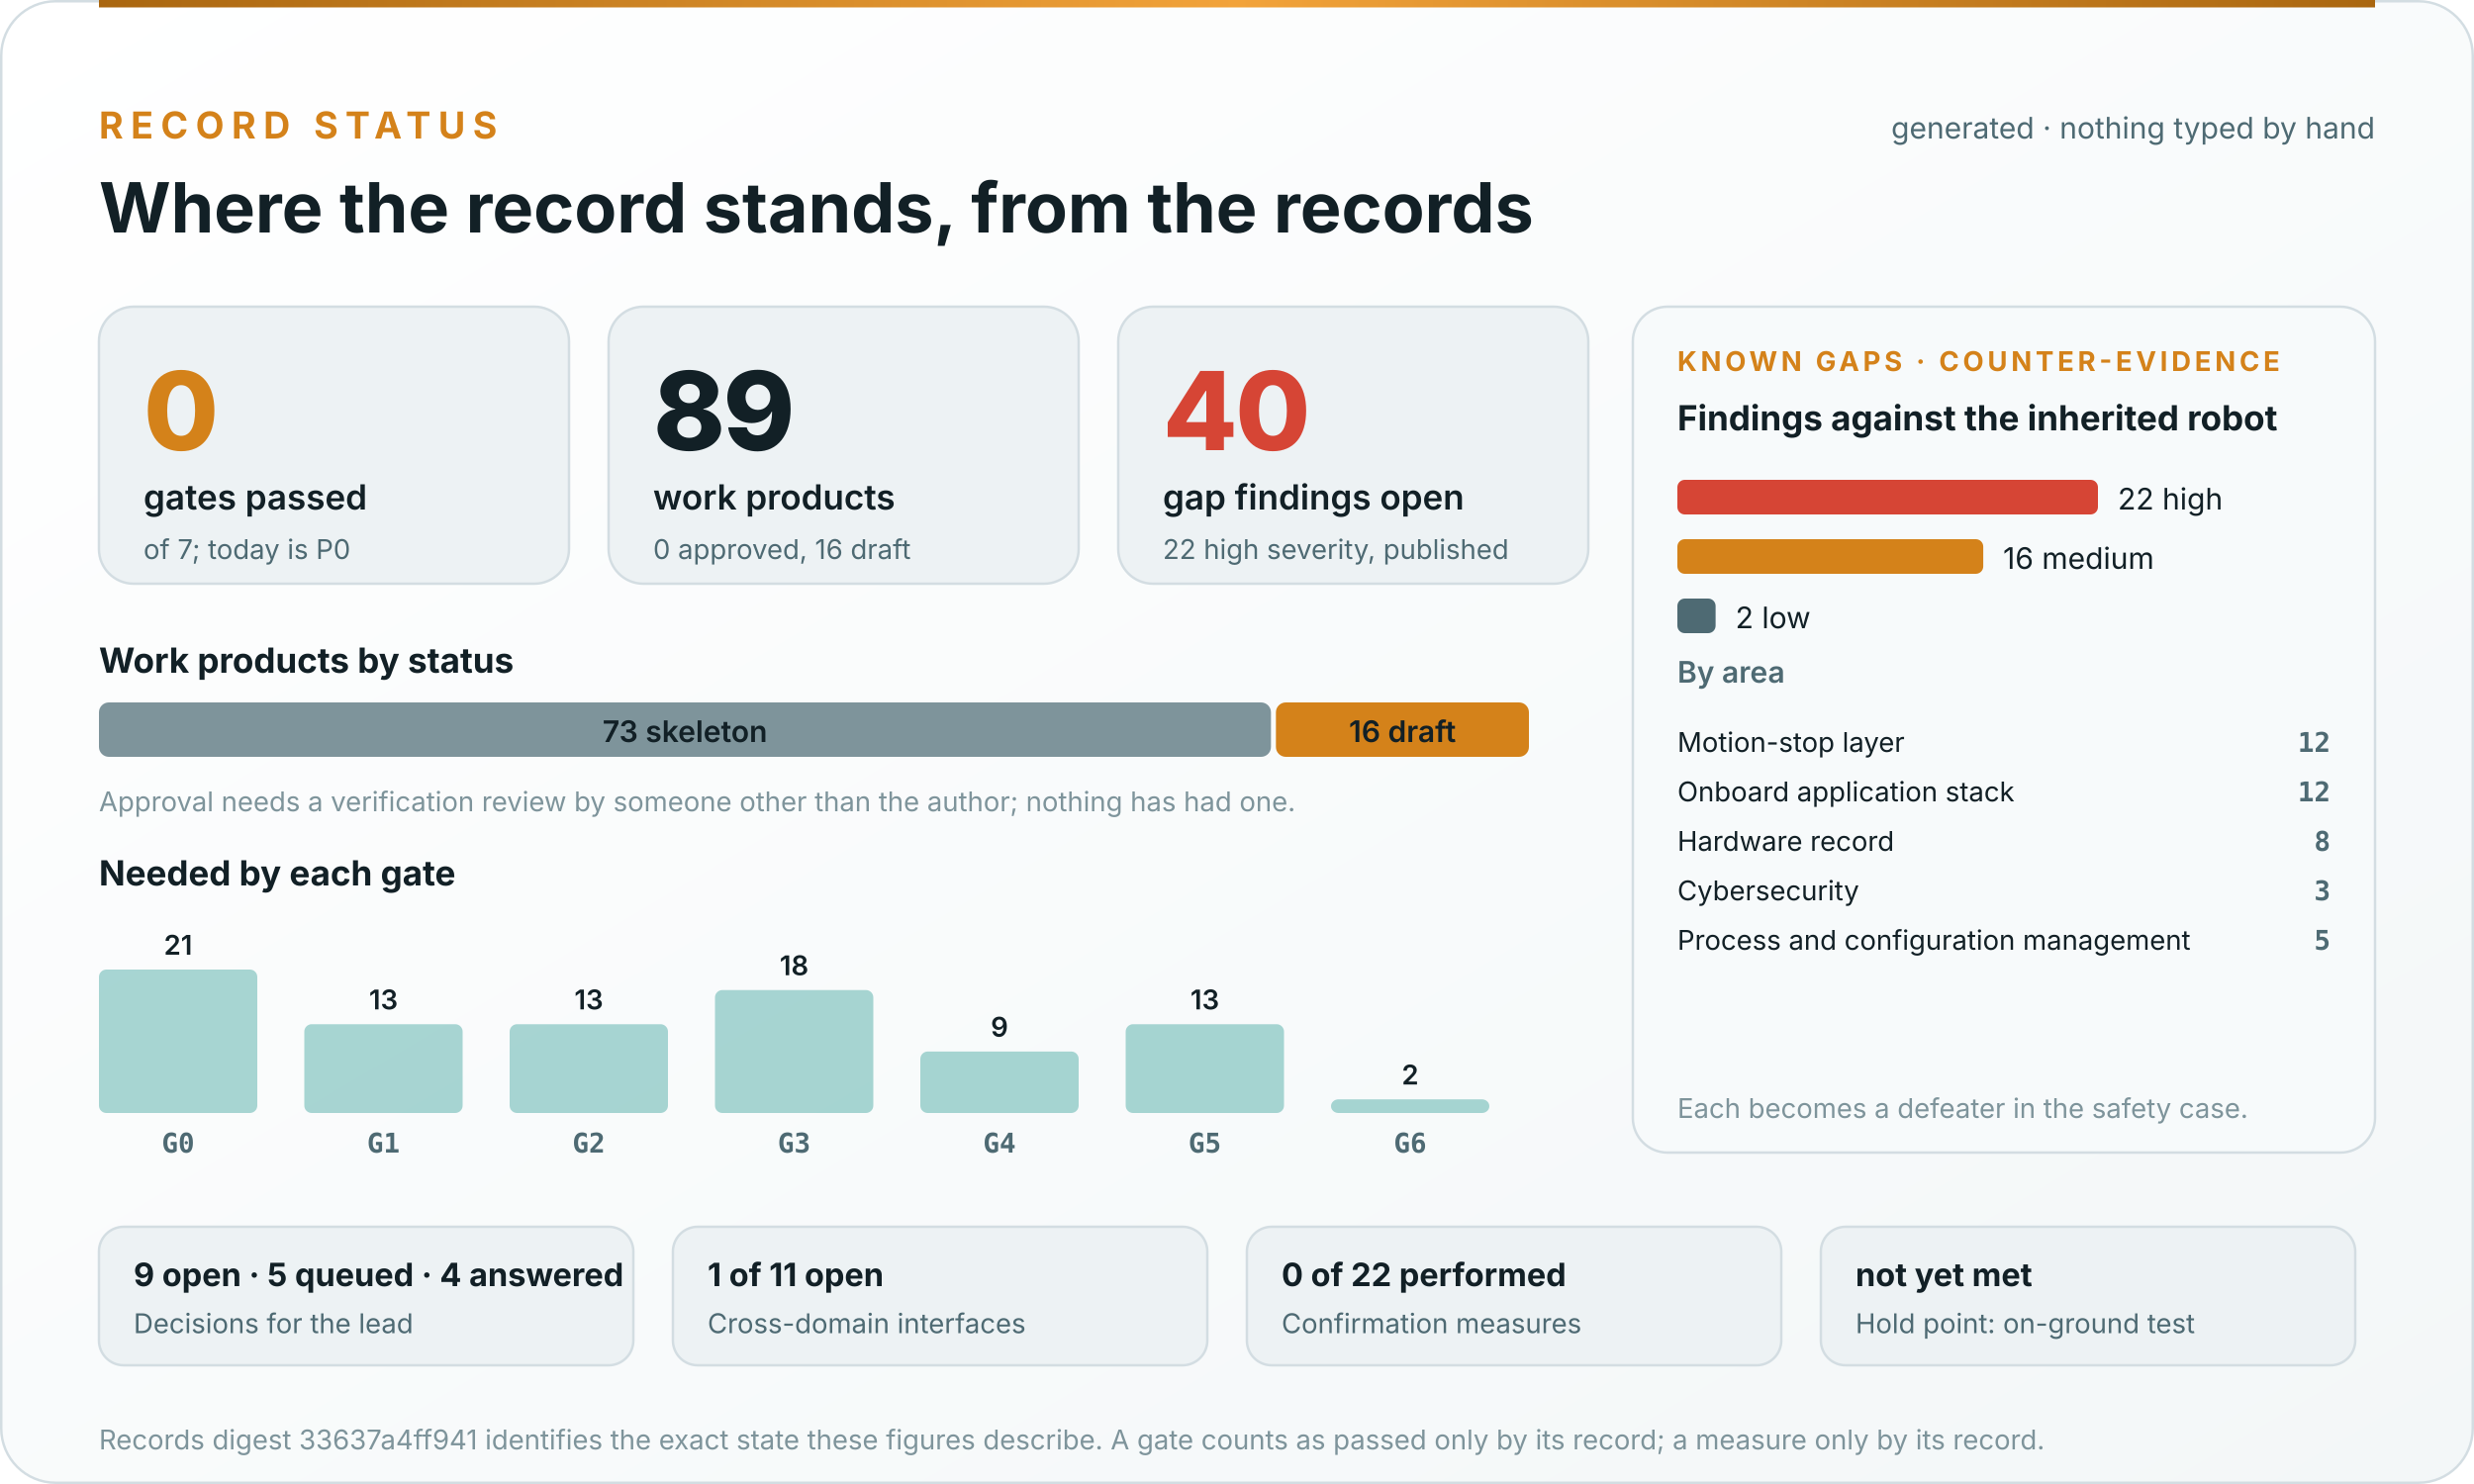
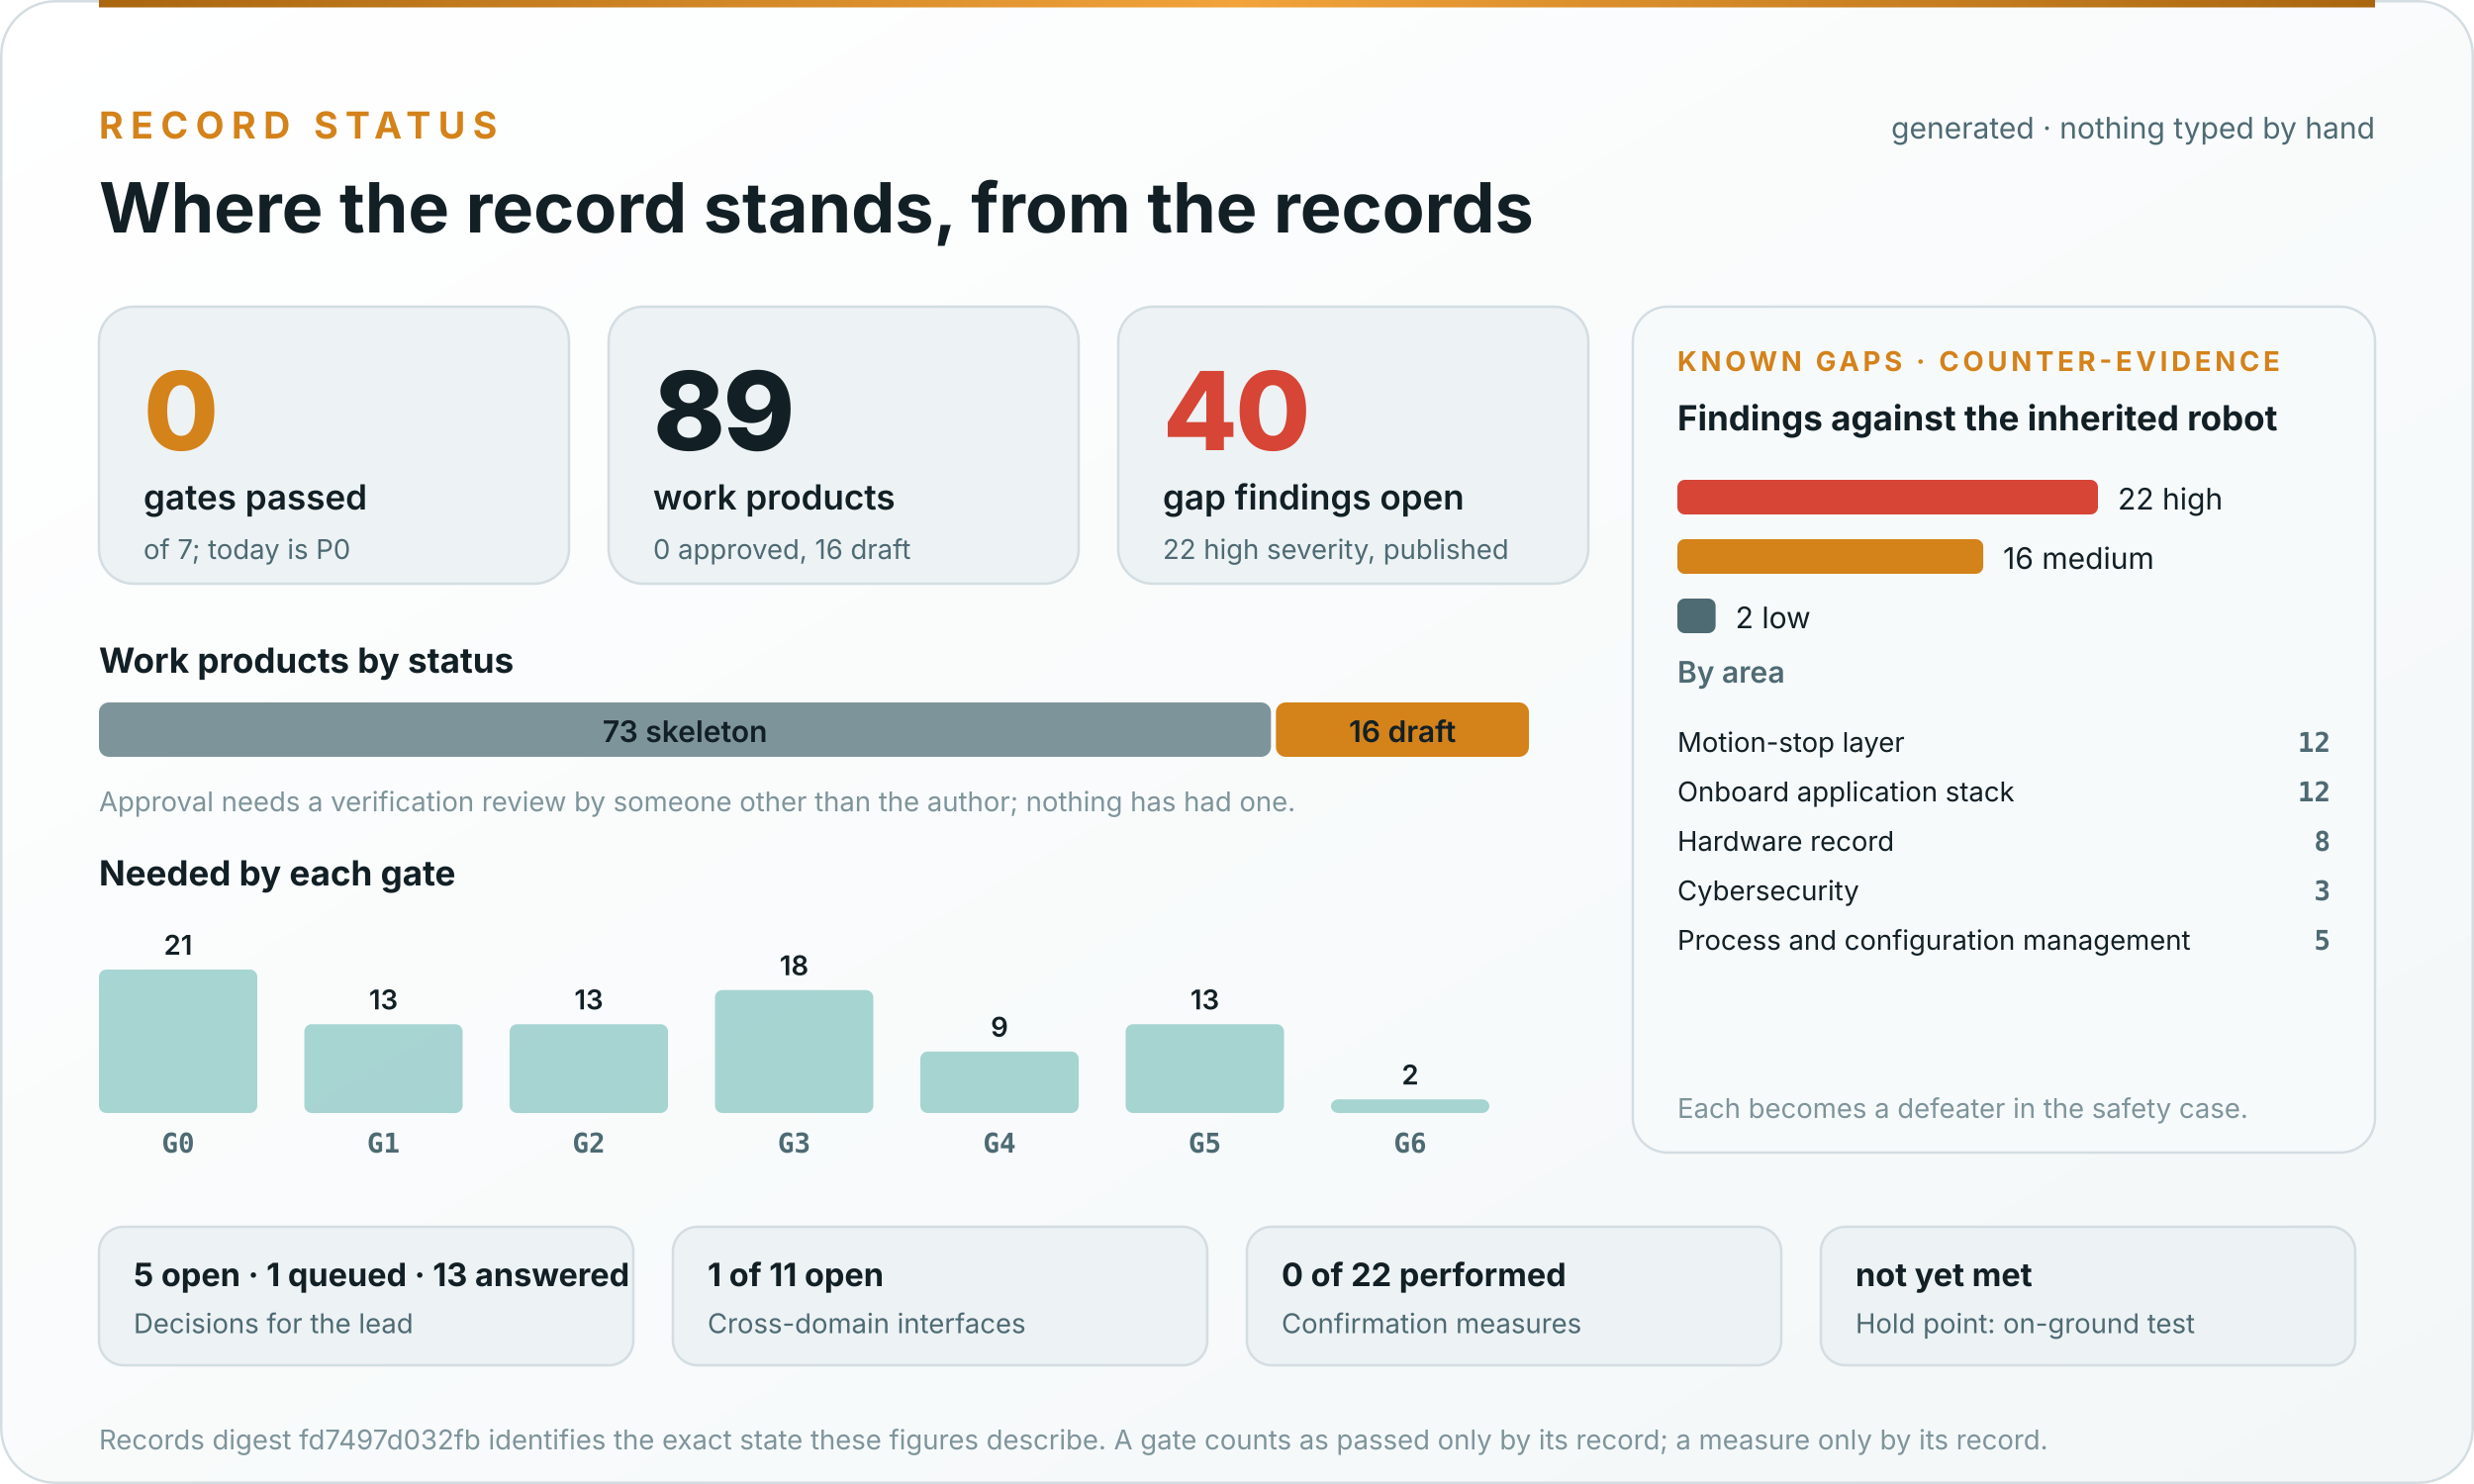
<svg xmlns="http://www.w3.org/2000/svg" width="1000" height="600" viewBox="0 0 1000 600" role="img" aria-labelledby="stat-t stat-d">
  <defs>
    <linearGradient id="stat-bg" x1="0" y1="0" x2="1" y2="1">
      <stop offset="0" stop-color="#FFFFFF" />
      <stop offset="1" stop-color="#F3F7F8" />
    </linearGradient>
    <linearGradient id="stat-amber" x1="0" y1="0" x2="1" y2="0">
      <stop offset="0" stop-color="#A8650F" />
      <stop offset="0.5" stop-color="#F2A33A" />
      <stop offset="1" stop-color="#A8650F" />
    </linearGradient>
  </defs>
  <rect x="0.5" y="0.5" width="999" height="599" rx="22" fill="url(#stat-bg)" stroke="#D3DDE2" />
  <rect x="40" y="0" width="920" height="3" fill="url(#stat-amber)" />
  <text x="40" y="56" font-family="Inter, 'Segoe UI', 'Helvetica Neue', Helvetica, Arial, sans-serif" font-size="15" font-weight="700" fill="#D4821A" text-anchor="start" letter-spacing="3">RECORD STATUS</text>
  <text x="40" y="94" font-family="Inter, 'Segoe UI', 'Helvetica Neue', Helvetica, Arial, sans-serif" font-size="28" font-weight="700" fill="#122026" text-anchor="start">Where the record stands, from the records</text>
  <text x="960" y="56" font-family="Inter, 'Segoe UI', 'Helvetica Neue', Helvetica, Arial, sans-serif" font-size="12" font-weight="400" fill="#4E6A73" text-anchor="end">generated · nothing typed by hand</text>
  <rect x="40" y="124" width="190" height="112" rx="14" fill="#EDF2F4" stroke="#D3DDE2" stroke-width="1" />
  <text x="58" y="182" font-family="Inter, 'Segoe UI', 'Helvetica Neue', Helvetica, Arial, sans-serif" font-size="44" font-weight="800" fill="#D4821A" text-anchor="start" letter-spacing="-1">0</text>
  <text x="58" y="206" font-family="Inter, 'Segoe UI', 'Helvetica Neue', Helvetica, Arial, sans-serif" font-size="14" font-weight="600" fill="#122026" text-anchor="start">gates passed</text>
  <text x="58" y="226" font-family="Inter, 'Segoe UI', 'Helvetica Neue', Helvetica, Arial, sans-serif" font-size="11" font-weight="400" fill="#4E6A73" text-anchor="start">of 7; today is P0</text>
  <rect x="246" y="124" width="190" height="112" rx="14" fill="#EDF2F4" stroke="#D3DDE2" stroke-width="1" />
  <text x="264" y="182" font-family="Inter, 'Segoe UI', 'Helvetica Neue', Helvetica, Arial, sans-serif" font-size="44" font-weight="800" fill="#122026" text-anchor="start" letter-spacing="-1">89</text>
  <text x="264" y="206" font-family="Inter, 'Segoe UI', 'Helvetica Neue', Helvetica, Arial, sans-serif" font-size="14" font-weight="600" fill="#122026" text-anchor="start">work products</text>
  <text x="264" y="226" font-family="Inter, 'Segoe UI', 'Helvetica Neue', Helvetica, Arial, sans-serif" font-size="11" font-weight="400" fill="#4E6A73" text-anchor="start">0 approved, 16 draft</text>
  <rect x="452" y="124" width="190" height="112" rx="14" fill="#EDF2F4" stroke="#D3DDE2" stroke-width="1" />
  <text x="470" y="182" font-family="Inter, 'Segoe UI', 'Helvetica Neue', Helvetica, Arial, sans-serif" font-size="44" font-weight="800" fill="#D64535" text-anchor="start" letter-spacing="-1">40</text>
  <text x="470" y="206" font-family="Inter, 'Segoe UI', 'Helvetica Neue', Helvetica, Arial, sans-serif" font-size="14" font-weight="600" fill="#122026" text-anchor="start">gap findings open</text>
  <text x="470" y="226" font-family="Inter, 'Segoe UI', 'Helvetica Neue', Helvetica, Arial, sans-serif" font-size="11" font-weight="400" fill="#4E6A73" text-anchor="start">22 high severity, published</text>
  <text x="40" y="272" font-family="Inter, 'Segoe UI', 'Helvetica Neue', Helvetica, Arial, sans-serif" font-size="14" font-weight="700" fill="#122026" text-anchor="start">Work products by status</text>
  <rect x="40" y="284" width="473.73" height="22" rx="4" fill="#7E949B" />
  <text x="276.865" y="300" font-family="Inter, 'Segoe UI', 'Helvetica Neue', Helvetica, Arial, sans-serif" font-size="12" font-weight="600" fill="#122026" text-anchor="middle">73 skeleton</text>
  <rect x="515.73" y="284" width="102.27" height="22" rx="4" fill="#D4821A" />
  <text x="566.865" y="300" font-family="Inter, 'Segoe UI', 'Helvetica Neue', Helvetica, Arial, sans-serif" font-size="12" font-weight="600" fill="#122026" text-anchor="middle">16 draft</text>
  <text x="40" y="328" font-family="Inter, 'Segoe UI', 'Helvetica Neue', Helvetica, Arial, sans-serif" font-size="11" font-weight="400" fill="#7E949B" text-anchor="start">Approval needs a verification review by someone other than the author; nothing has had one.</text>
  <text x="40" y="358" font-family="Inter, 'Segoe UI', 'Helvetica Neue', Helvetica, Arial, sans-serif" font-size="14" font-weight="700" fill="#122026" text-anchor="start">Needed by each gate</text>
  <rect x="40" y="392" width="64" height="58" rx="3" fill="#0E8C83" fill-opacity="0.35" />
  <text x="72" y="386" font-family="Inter, 'Segoe UI', 'Helvetica Neue', Helvetica, Arial, sans-serif" font-size="11" font-weight="600" fill="#122026" text-anchor="middle">21</text>
  <text x="72" y="466" font-family="'JetBrains Mono', 'SFMono-Regular', Menlo, Consolas, monospace" font-size="11" font-weight="600" fill="#4E6A73" text-anchor="middle">G0</text>
  <rect x="123" y="414.095" width="64" height="35.905" rx="3" fill="#0E8C83" fill-opacity="0.35" />
  <text x="155" y="408.095" font-family="Inter, 'Segoe UI', 'Helvetica Neue', Helvetica, Arial, sans-serif" font-size="11" font-weight="600" fill="#122026" text-anchor="middle">13</text>
  <text x="155" y="466" font-family="'JetBrains Mono', 'SFMono-Regular', Menlo, Consolas, monospace" font-size="11" font-weight="600" fill="#4E6A73" text-anchor="middle">G1</text>
  <rect x="206" y="414.095" width="64" height="35.905" rx="3" fill="#0E8C83" fill-opacity="0.35" />
  <text x="238" y="408.095" font-family="Inter, 'Segoe UI', 'Helvetica Neue', Helvetica, Arial, sans-serif" font-size="11" font-weight="600" fill="#122026" text-anchor="middle">13</text>
  <text x="238" y="466" font-family="'JetBrains Mono', 'SFMono-Regular', Menlo, Consolas, monospace" font-size="11" font-weight="600" fill="#4E6A73" text-anchor="middle">G2</text>
  <rect x="289" y="400.286" width="64" height="49.714" rx="3" fill="#0E8C83" fill-opacity="0.35" />
  <text x="321" y="394.286" font-family="Inter, 'Segoe UI', 'Helvetica Neue', Helvetica, Arial, sans-serif" font-size="11" font-weight="600" fill="#122026" text-anchor="middle">18</text>
  <text x="321" y="466" font-family="'JetBrains Mono', 'SFMono-Regular', Menlo, Consolas, monospace" font-size="11" font-weight="600" fill="#4E6A73" text-anchor="middle">G3</text>
  <rect x="372" y="425.143" width="64" height="24.857" rx="3" fill="#0E8C83" fill-opacity="0.35" />
  <text x="404" y="419.143" font-family="Inter, 'Segoe UI', 'Helvetica Neue', Helvetica, Arial, sans-serif" font-size="11" font-weight="600" fill="#122026" text-anchor="middle">9</text>
  <text x="404" y="466" font-family="'JetBrains Mono', 'SFMono-Regular', Menlo, Consolas, monospace" font-size="11" font-weight="600" fill="#4E6A73" text-anchor="middle">G4</text>
  <rect x="455" y="414.095" width="64" height="35.905" rx="3" fill="#0E8C83" fill-opacity="0.35" />
  <text x="487" y="408.095" font-family="Inter, 'Segoe UI', 'Helvetica Neue', Helvetica, Arial, sans-serif" font-size="11" font-weight="600" fill="#122026" text-anchor="middle">13</text>
  <text x="487" y="466" font-family="'JetBrains Mono', 'SFMono-Regular', Menlo, Consolas, monospace" font-size="11" font-weight="600" fill="#4E6A73" text-anchor="middle">G5</text>
  <rect x="538" y="444.476" width="64" height="5.524" rx="3" fill="#0E8C83" fill-opacity="0.35" />
  <text x="570" y="438.476" font-family="Inter, 'Segoe UI', 'Helvetica Neue', Helvetica, Arial, sans-serif" font-size="11" font-weight="600" fill="#122026" text-anchor="middle">2</text>
  <text x="570" y="466" font-family="'JetBrains Mono', 'SFMono-Regular', Menlo, Consolas, monospace" font-size="11" font-weight="600" fill="#4E6A73" text-anchor="middle">G6</text>
  <rect x="660" y="124" width="300" height="342" rx="14" fill="#F7FAFB" stroke="#D3DDE2" stroke-width="1" />
  <text x="678" y="150" font-family="Inter, 'Segoe UI', 'Helvetica Neue', Helvetica, Arial, sans-serif" font-size="11" font-weight="700" fill="#D4821A" text-anchor="start" letter-spacing="1.5">KNOWN GAPS · COUNTER-EVIDENCE</text>
  <text x="678" y="174" font-family="Inter, 'Segoe UI', 'Helvetica Neue', Helvetica, Arial, sans-serif" font-size="14" font-weight="700" fill="#122026" text-anchor="start">Findings against the inherited robot</text>
  <rect x="678" y="194" width="170" height="14" rx="3" fill="#D64535" />
  <text x="856" y="206" font-family="Inter, 'Segoe UI', 'Helvetica Neue', Helvetica, Arial, sans-serif" font-size="12" font-weight="400" fill="#122026" text-anchor="start">22 high</text>
  <rect x="678" y="218" width="123.636" height="14" rx="3" fill="#D4821A" />
  <text x="809.636" y="230" font-family="Inter, 'Segoe UI', 'Helvetica Neue', Helvetica, Arial, sans-serif" font-size="12" font-weight="400" fill="#122026" text-anchor="start">16 medium</text>
  <rect x="678" y="242" width="15.454" height="14" rx="3" fill="#4E6A73" />
  <text x="701.455" y="254" font-family="Inter, 'Segoe UI', 'Helvetica Neue', Helvetica, Arial, sans-serif" font-size="12" font-weight="400" fill="#122026" text-anchor="start">2 low</text>
  <text x="678" y="276" font-family="Inter, 'Segoe UI', 'Helvetica Neue', Helvetica, Arial, sans-serif" font-size="12" font-weight="600" fill="#4E6A73" text-anchor="start">By area</text>
  <text x="678" y="304" font-family="Inter, 'Segoe UI', 'Helvetica Neue', Helvetica, Arial, sans-serif" font-size="11" font-weight="400" fill="#122026" text-anchor="start">Motion-stop layer</text>
  <text x="942" y="304" font-family="'JetBrains Mono', 'SFMono-Regular', Menlo, Consolas, monospace" font-size="11" font-weight="600" fill="#4E6A73" text-anchor="end">12</text>
  <text x="678" y="324" font-family="Inter, 'Segoe UI', 'Helvetica Neue', Helvetica, Arial, sans-serif" font-size="11" font-weight="400" fill="#122026" text-anchor="start">Onboard application stack</text>
  <text x="942" y="324" font-family="'JetBrains Mono', 'SFMono-Regular', Menlo, Consolas, monospace" font-size="11" font-weight="600" fill="#4E6A73" text-anchor="end">12</text>
  <text x="678" y="344" font-family="Inter, 'Segoe UI', 'Helvetica Neue', Helvetica, Arial, sans-serif" font-size="11" font-weight="400" fill="#122026" text-anchor="start">Hardware record</text>
  <text x="942" y="344" font-family="'JetBrains Mono', 'SFMono-Regular', Menlo, Consolas, monospace" font-size="11" font-weight="600" fill="#4E6A73" text-anchor="end">8</text>
  <text x="678" y="364" font-family="Inter, 'Segoe UI', 'Helvetica Neue', Helvetica, Arial, sans-serif" font-size="11" font-weight="400" fill="#122026" text-anchor="start">Cybersecurity</text>
  <text x="942" y="364" font-family="'JetBrains Mono', 'SFMono-Regular', Menlo, Consolas, monospace" font-size="11" font-weight="600" fill="#4E6A73" text-anchor="end">3</text>
  <text x="678" y="384" font-family="Inter, 'Segoe UI', 'Helvetica Neue', Helvetica, Arial, sans-serif" font-size="11" font-weight="400" fill="#122026" text-anchor="start">Process and configuration management</text>
  <text x="942" y="384" font-family="'JetBrains Mono', 'SFMono-Regular', Menlo, Consolas, monospace" font-size="11" font-weight="600" fill="#4E6A73" text-anchor="end">5</text>
  <text x="678" y="452" font-family="Inter, 'Segoe UI', 'Helvetica Neue', Helvetica, Arial, sans-serif" font-size="11" font-weight="400" fill="#7E949B" text-anchor="start">Each becomes a defeater in the safety case.</text>
  <rect x="40" y="496" width="216" height="56" rx="10" fill="#EDF2F4" stroke="#D3DDE2" stroke-width="1" />
-   <text x="54" y="520" font-family="Inter, 'Segoe UI', 'Helvetica Neue', Helvetica, Arial, sans-serif" font-size="13" font-weight="700" fill="#122026" text-anchor="start">9 open · 5 queued · 4 answered</text>
+   <text x="54" y="520" font-family="Inter, 'Segoe UI', 'Helvetica Neue', Helvetica, Arial, sans-serif" font-size="13" font-weight="700" fill="#122026" text-anchor="start">5 open · 1 queued · 13 answered</text>
  <text x="54" y="539" font-family="Inter, 'Segoe UI', 'Helvetica Neue', Helvetica, Arial, sans-serif" font-size="11" font-weight="400" fill="#4E6A73" text-anchor="start">Decisions for the lead</text>
  <rect x="272" y="496" width="216" height="56" rx="10" fill="#EDF2F4" stroke="#D3DDE2" stroke-width="1" />
  <text x="286" y="520" font-family="Inter, 'Segoe UI', 'Helvetica Neue', Helvetica, Arial, sans-serif" font-size="13" font-weight="700" fill="#122026" text-anchor="start">1 of 11 open</text>
  <text x="286" y="539" font-family="Inter, 'Segoe UI', 'Helvetica Neue', Helvetica, Arial, sans-serif" font-size="11" font-weight="400" fill="#4E6A73" text-anchor="start">Cross-domain interfaces</text>
  <rect x="504" y="496" width="216" height="56" rx="10" fill="#EDF2F4" stroke="#D3DDE2" stroke-width="1" />
  <text x="518" y="520" font-family="Inter, 'Segoe UI', 'Helvetica Neue', Helvetica, Arial, sans-serif" font-size="13" font-weight="700" fill="#122026" text-anchor="start">0 of 22 performed</text>
  <text x="518" y="539" font-family="Inter, 'Segoe UI', 'Helvetica Neue', Helvetica, Arial, sans-serif" font-size="11" font-weight="400" fill="#4E6A73" text-anchor="start">Confirmation measures</text>
  <rect x="736" y="496" width="216" height="56" rx="10" fill="#EDF2F4" stroke="#D3DDE2" stroke-width="1" />
  <text x="750" y="520" font-family="Inter, 'Segoe UI', 'Helvetica Neue', Helvetica, Arial, sans-serif" font-size="13" font-weight="700" fill="#122026" text-anchor="start">not yet met</text>
  <text x="750" y="539" font-family="Inter, 'Segoe UI', 'Helvetica Neue', Helvetica, Arial, sans-serif" font-size="11" font-weight="400" fill="#4E6A73" text-anchor="start">Hold point: on-ground test</text>
-   <text x="40" y="586" font-family="Inter, 'Segoe UI', 'Helvetica Neue', Helvetica, Arial, sans-serif" font-size="11" font-weight="400" fill="#7E949B" text-anchor="start">Records digest 33637a4ff941 identifies the exact state these figures describe. A gate counts as passed only by its record; a measure only by its record.</text>
+   <text x="40" y="586" font-family="Inter, 'Segoe UI', 'Helvetica Neue', Helvetica, Arial, sans-serif" font-size="11" font-weight="400" fill="#7E949B" text-anchor="start">Records digest fd7497d032fb identifies the exact state these figures describe. A gate counts as passed only by its record; a measure only by its record.</text>
</svg>
